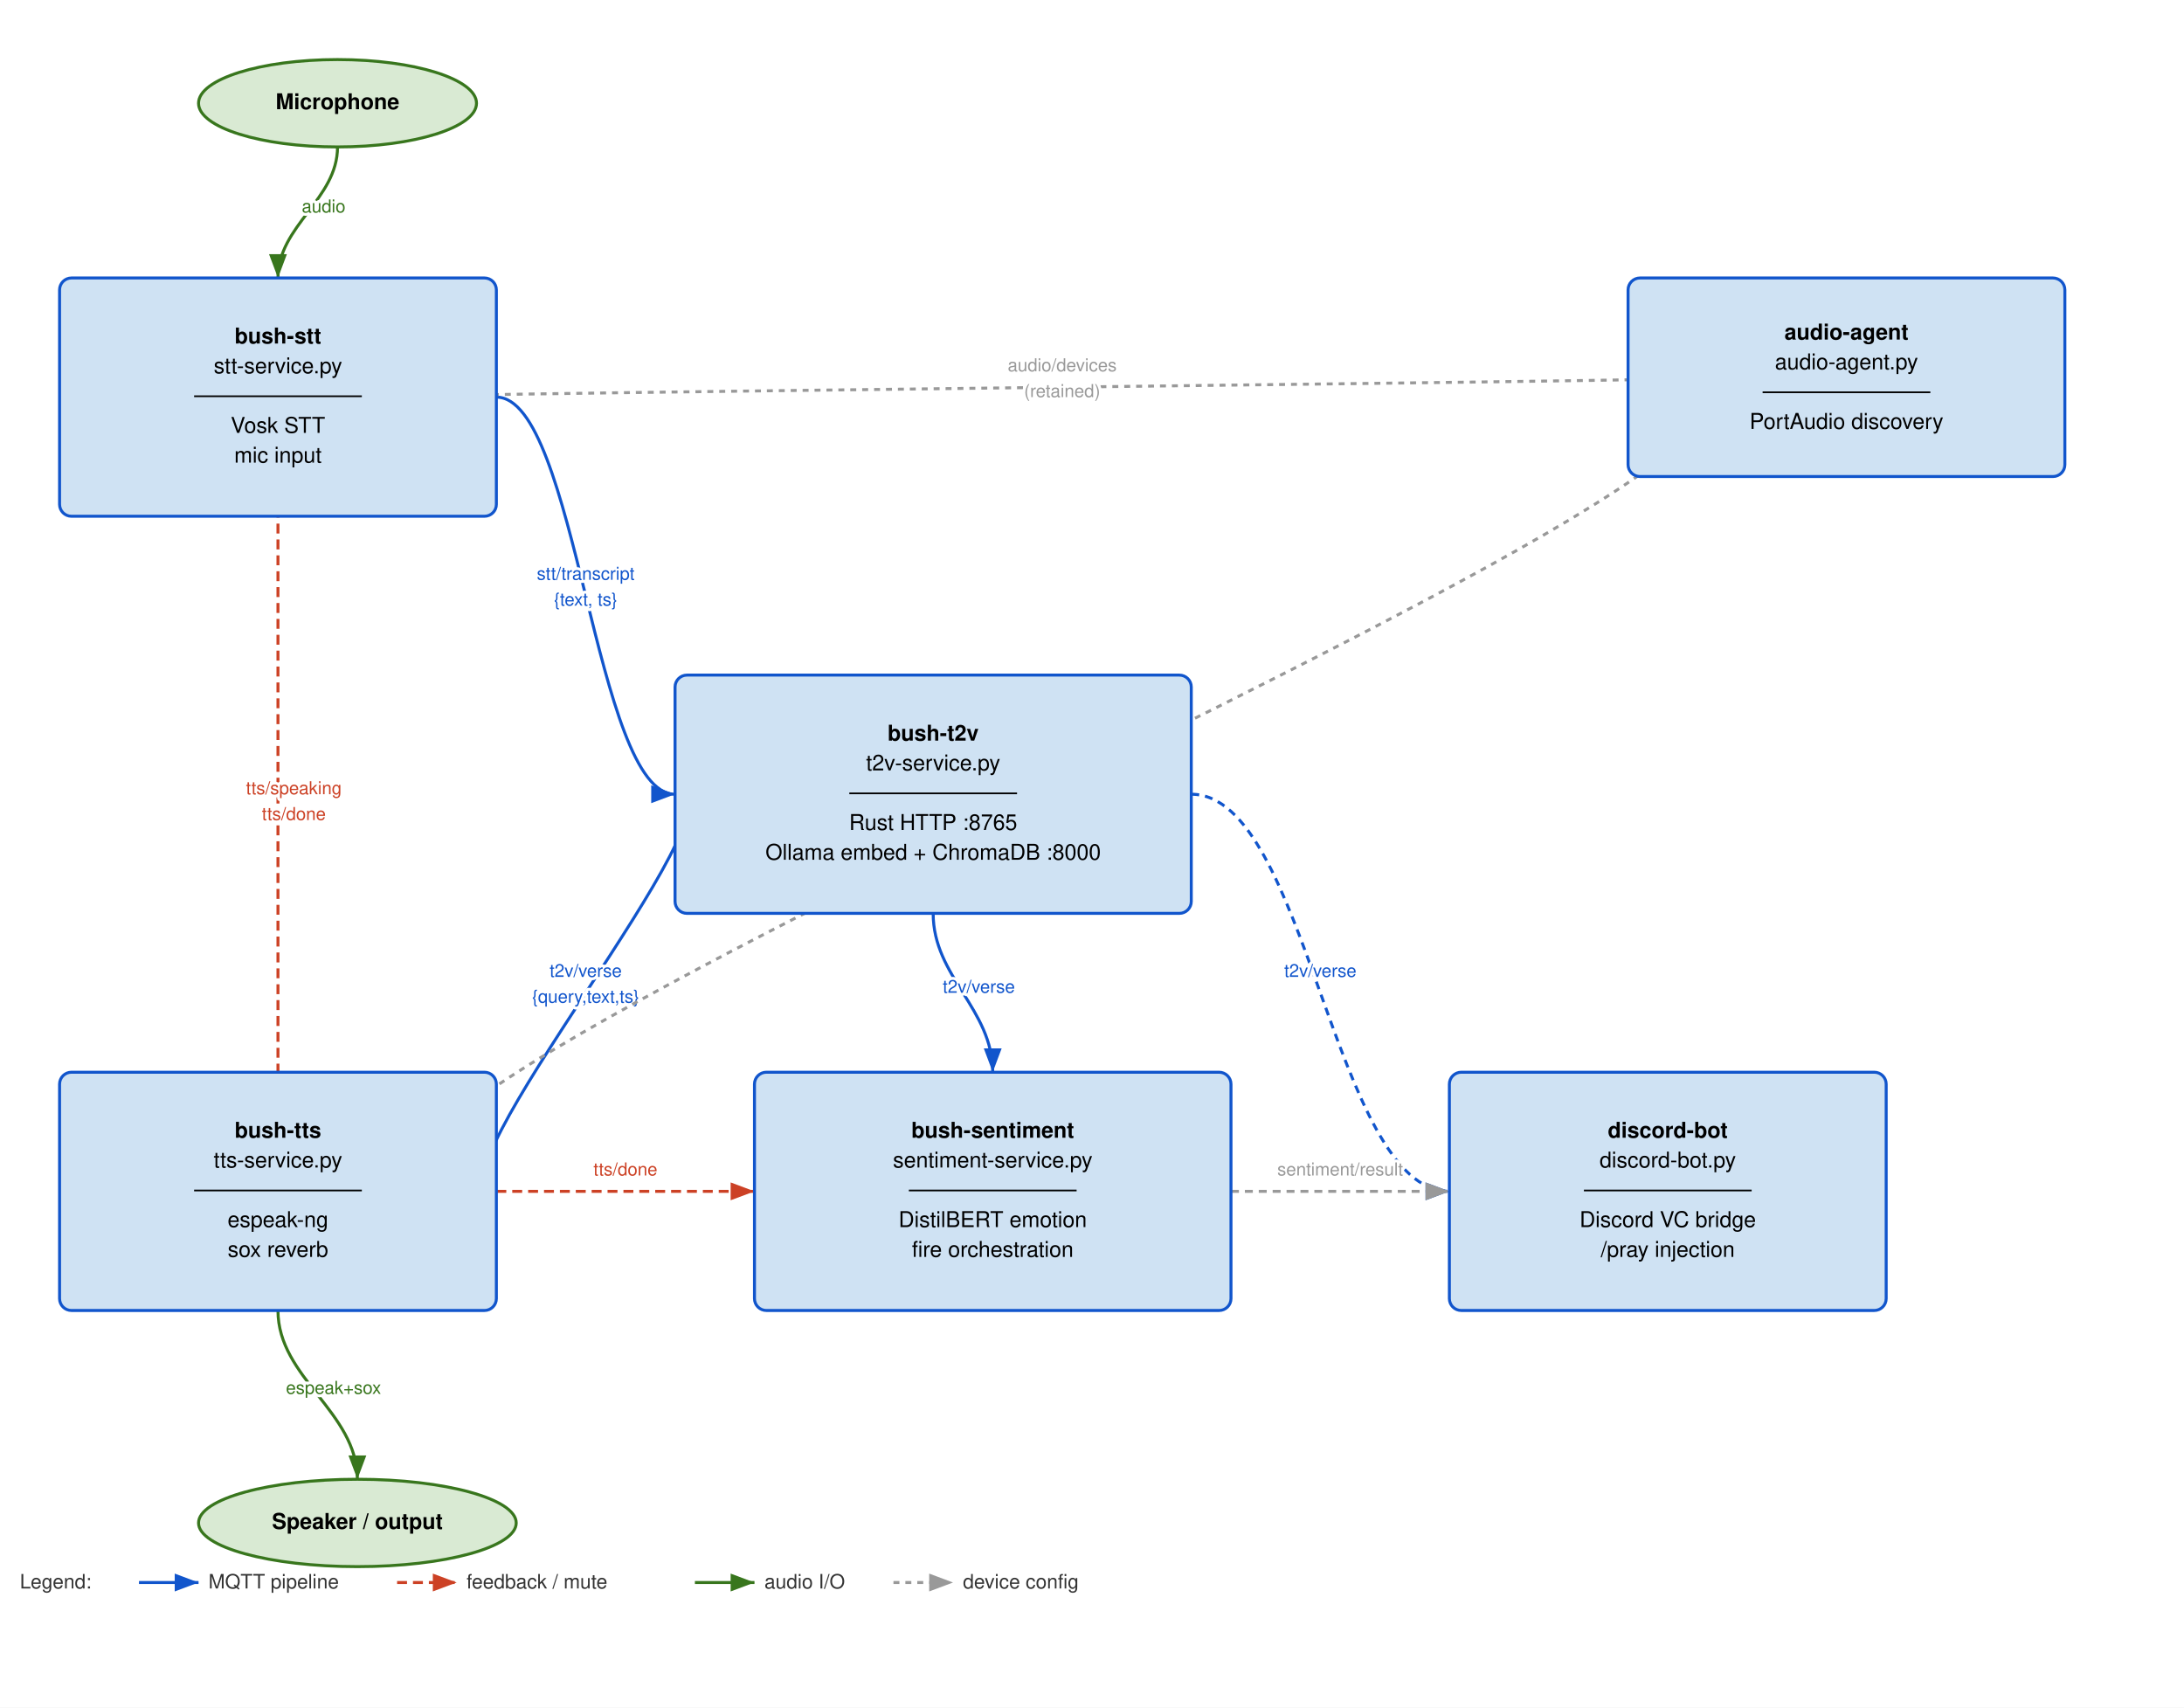
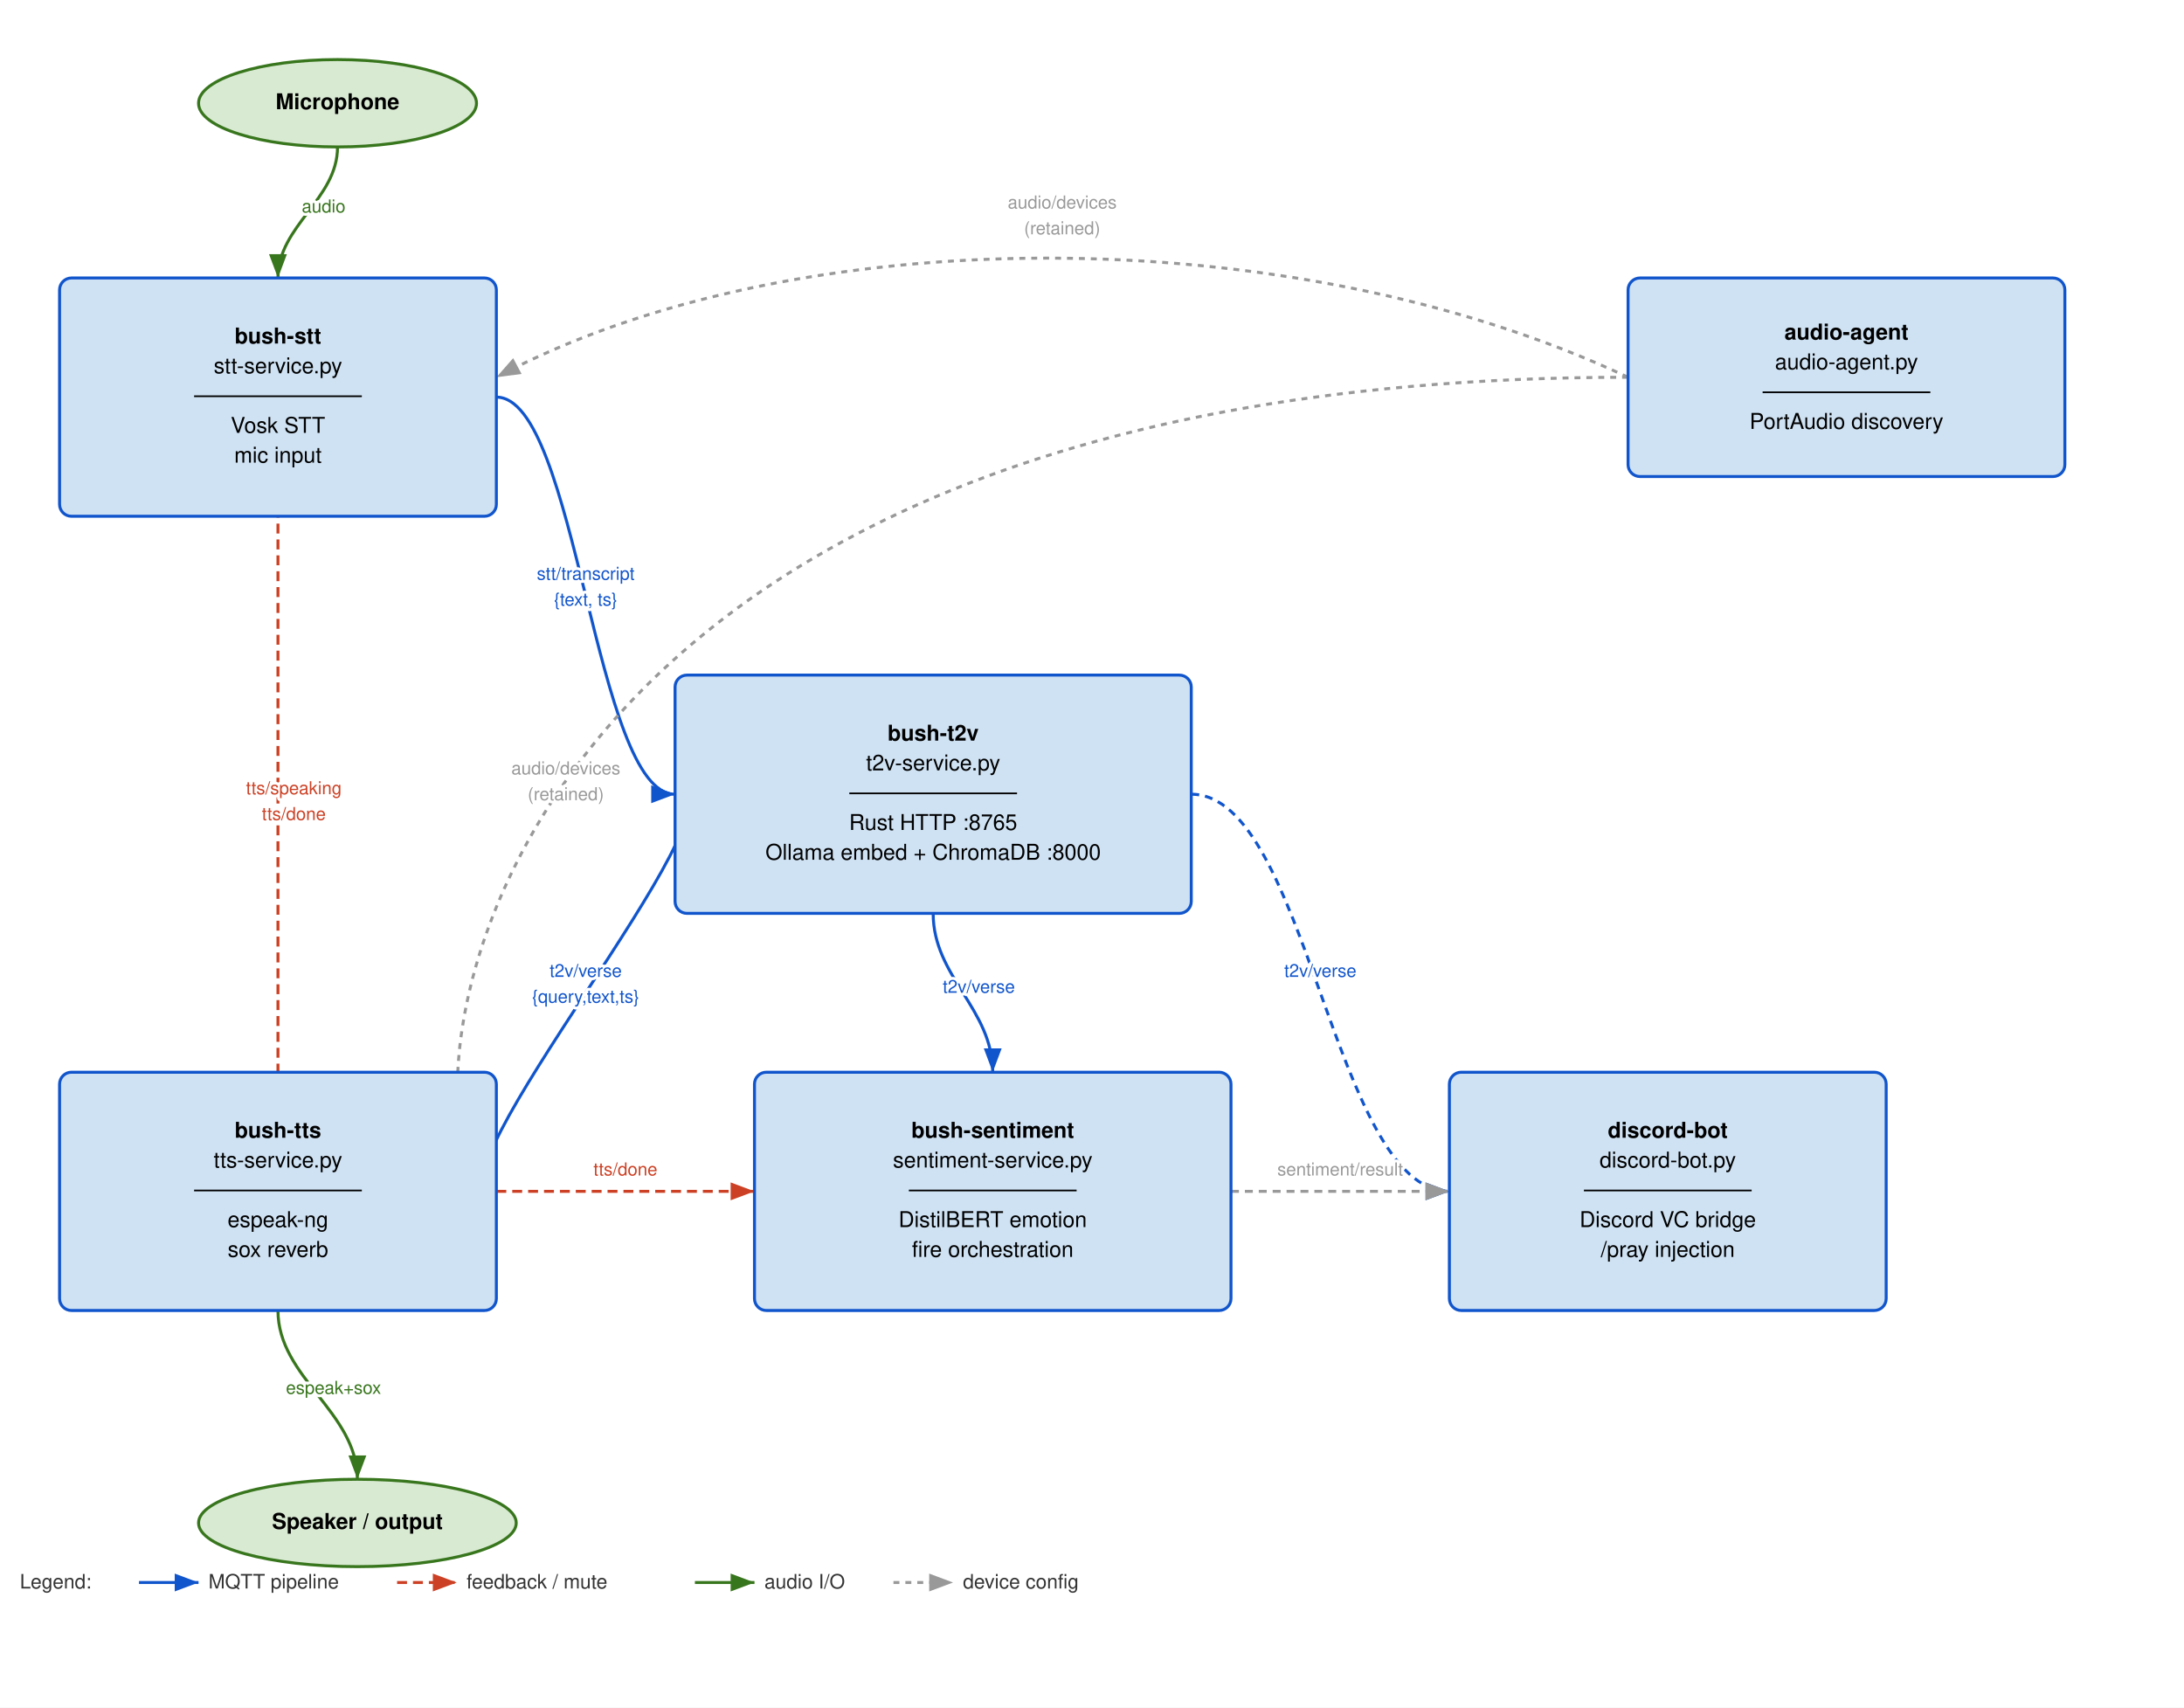
<svg xmlns="http://www.w3.org/2000/svg" width="1100" height="860" viewBox="0 0 1100 860">
  <defs>
    <marker id="arrow-1155cc" markerWidth="8" markerHeight="6" refX="8" refY="3" orient="auto">
      <polygon points="0 0, 8 3, 0 6" fill="#1155cc" />
    </marker>
    <marker id="arrow-999999" markerWidth="8" markerHeight="6" refX="8" refY="3" orient="auto">
      <polygon points="0 0, 8 3, 0 6" fill="#999999" />
    </marker>
    <marker id="arrow-cc4125" markerWidth="8" markerHeight="6" refX="8" refY="3" orient="auto">
      <polygon points="0 0, 8 3, 0 6" fill="#cc4125" />
    </marker>
    <marker id="arrow-38761d" markerWidth="8" markerHeight="6" refX="8" refY="3" orient="auto">
      <polygon points="0 0, 8 3, 0 6" fill="#38761d" />
    </marker>
  </defs>
  <rect width="1100" height="860" fill="white" />
  <text x="10" y="800" font-family="Helvetica,Arial,sans-serif" font-size="10" fill="#333">Legend:</text>
  <line x1="70" y1="797" x2="100" y2="797" stroke="#1155cc" stroke-width="1.5" marker-end="url(#arrow-1155cc)" />
  <text x="105" y="800" font-family="Helvetica,Arial,sans-serif" font-size="10" fill="#333">MQTT pipeline</text>
  <line x1="200" y1="797" x2="230" y2="797" stroke="#cc4125" stroke-width="1.5" stroke-dasharray="5,3" marker-end="url(#arrow-cc4125)" />
  <text x="235" y="800" font-family="Helvetica,Arial,sans-serif" font-size="10" fill="#333">feedback / mute</text>
  <line x1="350" y1="797" x2="380" y2="797" stroke="#38761d" stroke-width="1.5" marker-end="url(#arrow-38761d)" />
  <text x="385" y="800" font-family="Helvetica,Arial,sans-serif" font-size="10" fill="#333">audio I/O</text>
  <line x1="450" y1="797" x2="480" y2="797" stroke="#999999" stroke-width="1.5" stroke-dasharray="3,3" marker-end="url(#arrow-999999)" />
  <text x="485" y="800" font-family="Helvetica,Arial,sans-serif" font-size="10" fill="#333">device config</text>
  <path d="M 170 74 C 170 100.4 140 113.6 140 140" fill="none" stroke="#38761d" stroke-width="1.5" marker-end="url(#arrow-38761d)" />
  <text x="163" y="107" text-anchor="middle" font-family="Helvetica,Arial,sans-serif" font-size="9" fill="#38761d" paint-order="stroke" stroke="white" stroke-width="3" stroke-linejoin="round">audio</text>
  <path d="M 140 660 C 140 694.0 180 711.0 180 745" fill="none" stroke="#38761d" stroke-width="1.5" marker-end="url(#arrow-38761d)" />
  <text x="168" y="702" text-anchor="middle" font-family="Helvetica,Arial,sans-serif" font-size="9" fill="#38761d" paint-order="stroke" stroke="white" stroke-width="3" stroke-linejoin="round">espeak+sox</text>
  <path d="M 250 200 C 290.5 200 299.5 400 340 400" fill="none" stroke="#1155cc" stroke-width="1.5" marker-end="url(#arrow-1155cc)" />
  <text x="295" y="292" text-anchor="middle" font-family="Helvetica,Arial,sans-serif" font-size="9" fill="#1155cc" paint-order="stroke" stroke="white" stroke-width="3" stroke-linejoin="round">stt/transcript</text>
  <text x="295" y="305" text-anchor="middle" font-family="Helvetica,Arial,sans-serif" font-size="9" fill="#1155cc" paint-order="stroke" stroke="white" stroke-width="3" stroke-linejoin="round">{text, ts}</text>
  <path d="M 340 400 C 380.5 400 209.5 600 250 600" fill="none" stroke="#1155cc" stroke-width="1.5" marker-end="url(#arrow-1155cc)" />
  <text x="295" y="492" text-anchor="middle" font-family="Helvetica,Arial,sans-serif" font-size="9" fill="#1155cc" paint-order="stroke" stroke="white" stroke-width="3" stroke-linejoin="round">t2v/verse</text>
  <text x="295" y="505" text-anchor="middle" font-family="Helvetica,Arial,sans-serif" font-size="9" fill="#1155cc" paint-order="stroke" stroke="white" stroke-width="3" stroke-linejoin="round">{query,text,ts}</text>
  <path d="M 470 460 C 470 492.0 500 508.0 500 540" fill="none" stroke="#1155cc" stroke-width="1.5" marker-end="url(#arrow-1155cc)" />
  <text x="493" y="500" text-anchor="middle" font-family="Helvetica,Arial,sans-serif" font-size="9" fill="#1155cc" paint-order="stroke" stroke="white" stroke-width="3" stroke-linejoin="round">t2v/verse</text>
  <path d="M 600 400 C 658.5 400 671.5 600 730 600" fill="none" stroke="#1155cc" stroke-width="1.5" stroke-dasharray="4,3" marker-end="url(#arrow-1155cc)" />
  <text x="665" y="492" text-anchor="middle" font-family="Helvetica,Arial,sans-serif" font-size="9" fill="#1155cc" paint-order="stroke" stroke="white" stroke-width="3" stroke-linejoin="round">t2v/verse</text>
  <path d="M 140 540 C 140 652.0 140 148.0 140 260" fill="none" stroke="#cc4125" stroke-width="1.5" stroke-dasharray="5,3" marker-end="url(#arrow-cc4125)" />
  <text x="148" y="400" text-anchor="middle" font-family="Helvetica,Arial,sans-serif" font-size="9" fill="#cc4125" paint-order="stroke" stroke="white" stroke-width="3" stroke-linejoin="round">tts/speaking</text>
  <text x="148" y="413" text-anchor="middle" font-family="Helvetica,Arial,sans-serif" font-size="9" fill="#cc4125" paint-order="stroke" stroke="white" stroke-width="3" stroke-linejoin="round">tts/done</text>
  <path d="M 250 600 C 308.5 600 321.5 600 380 600" fill="none" stroke="#cc4125" stroke-width="1.5" stroke-dasharray="5,3" marker-end="url(#arrow-cc4125)" />
  <text x="315" y="592" text-anchor="middle" font-family="Helvetica,Arial,sans-serif" font-size="9" fill="#cc4125" paint-order="stroke" stroke="white" stroke-width="3" stroke-linejoin="round">tts/done</text>
  <path d="M 620 600 C 669.5 600 680.5 600 730 600" fill="none" stroke="#999999" stroke-width="1.5" stroke-dasharray="4,3" marker-end="url(#arrow-999999)" />
  <text x="675" y="592" text-anchor="middle" font-family="Helvetica,Arial,sans-serif" font-size="9" fill="#999999" paint-order="stroke" stroke="white" stroke-width="3" stroke-linejoin="round">sentiment/result</text>
-   <path d="M 820 190 C 1076.5 190 -6.5 200 250 200" fill="none" stroke="#999999" stroke-width="1.5" stroke-dasharray="3,3" marker-end="url(#arrow-999999)" />
-   <text x="535" y="187" text-anchor="middle" font-family="Helvetica,Arial,sans-serif" font-size="9" fill="#999999" paint-order="stroke" stroke="white" stroke-width="3" stroke-linejoin="round">audio/devices</text>
-   <text x="535" y="200" text-anchor="middle" font-family="Helvetica,Arial,sans-serif" font-size="9" fill="#999999" paint-order="stroke" stroke="white" stroke-width="3" stroke-linejoin="round">(retained)</text>
-   <path d="M 820 190 C 1076.5 190 -6.5 600 250 600" fill="none" stroke="#999999" stroke-width="1.5" stroke-dasharray="3,3" marker-end="url(#arrow-999999)" />
-   <text x="535" y="387" text-anchor="middle" font-family="Helvetica,Arial,sans-serif" font-size="9" fill="#999999" paint-order="stroke" stroke="white" stroke-width="3" stroke-linejoin="round">audio/devices</text>
-   <text x="535" y="400" text-anchor="middle" font-family="Helvetica,Arial,sans-serif" font-size="9" fill="#999999" paint-order="stroke" stroke="white" stroke-width="3" stroke-linejoin="round">(retained)</text>
+   <path d="M 820 190 C 650 110 400 110 250 190" fill="none" stroke="#999999" stroke-width="1.5" stroke-dasharray="3,3" marker-end="url(#arrow-999999)" />
+   <text x="535" y="105" text-anchor="middle" font-family="Helvetica,Arial,sans-serif" font-size="9" fill="#999999" paint-order="stroke" stroke="white" stroke-width="3" stroke-linejoin="round">audio/devices</text>
+   <text x="535" y="118" text-anchor="middle" font-family="Helvetica,Arial,sans-serif" font-size="9" fill="#999999" paint-order="stroke" stroke="white" stroke-width="3" stroke-linejoin="round">(retained)</text>
+   <path d="M 820 190 C 200 190 200 600 250 600" fill="none" stroke="#999999" stroke-width="1.5" stroke-dasharray="3,3" marker-end="url(#arrow-999999)" />
+   <text x="285" y="390" text-anchor="middle" font-family="Helvetica,Arial,sans-serif" font-size="9" fill="#999999" paint-order="stroke" stroke="white" stroke-width="3" stroke-linejoin="round">audio/devices</text>
+   <text x="285" y="403" text-anchor="middle" font-family="Helvetica,Arial,sans-serif" font-size="9" fill="#999999" paint-order="stroke" stroke="white" stroke-width="3" stroke-linejoin="round">(retained)</text>
  <ellipse cx="170" cy="52" rx="70" ry="22" fill="#d9ead3" stroke="#38761d" stroke-width="1.5" />
  <text x="170" y="55" text-anchor="middle" font-family="Helvetica,Arial,sans-serif" font-size="11" font-weight="bold">Microphone</text>
  <rect x="30" y="140" width="220" height="120" rx="6" ry="6" fill="#cfe2f3" stroke="#1155cc" stroke-width="1.5" />
  <text x="140" y="173" text-anchor="middle" font-family="Helvetica,Arial,sans-serif" font-size="11" font-weight="bold">bush-stt</text>
  <text x="140" y="188" text-anchor="middle" font-family="Helvetica,Arial,sans-serif" font-size="11">stt-service.py</text>
  <text x="140" y="203" text-anchor="middle" font-family="monospace" font-size="10">──────────────</text>
  <text x="140" y="218" text-anchor="middle" font-family="Helvetica,Arial,sans-serif" font-size="11">Vosk STT</text>
  <text x="140" y="233" text-anchor="middle" font-family="Helvetica,Arial,sans-serif" font-size="11">mic input</text>
  <rect x="820" y="140" width="220" height="100" rx="6" ry="6" fill="#cfe2f3" stroke="#1155cc" stroke-width="1.5" />
  <text x="930" y="171" text-anchor="middle" font-family="Helvetica,Arial,sans-serif" font-size="11" font-weight="bold">audio-agent</text>
  <text x="930" y="186" text-anchor="middle" font-family="Helvetica,Arial,sans-serif" font-size="11">audio-agent.py</text>
  <text x="930" y="201" text-anchor="middle" font-family="monospace" font-size="10">──────────────</text>
  <text x="930" y="216" text-anchor="middle" font-family="Helvetica,Arial,sans-serif" font-size="11">PortAudio discovery</text>
  <rect x="340" y="340" width="260" height="120" rx="6" ry="6" fill="#cfe2f3" stroke="#1155cc" stroke-width="1.5" />
  <text x="470" y="373" text-anchor="middle" font-family="Helvetica,Arial,sans-serif" font-size="11" font-weight="bold">bush-t2v</text>
  <text x="470" y="388" text-anchor="middle" font-family="Helvetica,Arial,sans-serif" font-size="11">t2v-service.py</text>
  <text x="470" y="403" text-anchor="middle" font-family="monospace" font-size="10">──────────────</text>
  <text x="470" y="418" text-anchor="middle" font-family="Helvetica,Arial,sans-serif" font-size="11">Rust HTTP :8765</text>
  <text x="470" y="433" text-anchor="middle" font-family="Helvetica,Arial,sans-serif" font-size="11">Ollama embed + ChromaDB :8000</text>
  <rect x="30" y="540" width="220" height="120" rx="6" ry="6" fill="#cfe2f3" stroke="#1155cc" stroke-width="1.5" />
  <text x="140" y="573" text-anchor="middle" font-family="Helvetica,Arial,sans-serif" font-size="11" font-weight="bold">bush-tts</text>
  <text x="140" y="588" text-anchor="middle" font-family="Helvetica,Arial,sans-serif" font-size="11">tts-service.py</text>
  <text x="140" y="603" text-anchor="middle" font-family="monospace" font-size="10">──────────────</text>
  <text x="140" y="618" text-anchor="middle" font-family="Helvetica,Arial,sans-serif" font-size="11">espeak-ng</text>
  <text x="140" y="633" text-anchor="middle" font-family="Helvetica,Arial,sans-serif" font-size="11">sox reverb</text>
  <rect x="380" y="540" width="240" height="120" rx="6" ry="6" fill="#cfe2f3" stroke="#1155cc" stroke-width="1.5" />
  <text x="500" y="573" text-anchor="middle" font-family="Helvetica,Arial,sans-serif" font-size="11" font-weight="bold">bush-sentiment</text>
  <text x="500" y="588" text-anchor="middle" font-family="Helvetica,Arial,sans-serif" font-size="11">sentiment-service.py</text>
  <text x="500" y="603" text-anchor="middle" font-family="monospace" font-size="10">──────────────</text>
  <text x="500" y="618" text-anchor="middle" font-family="Helvetica,Arial,sans-serif" font-size="11">DistilBERT emotion</text>
  <text x="500" y="633" text-anchor="middle" font-family="Helvetica,Arial,sans-serif" font-size="11">fire orchestration</text>
  <rect x="730" y="540" width="220" height="120" rx="6" ry="6" fill="#cfe2f3" stroke="#1155cc" stroke-width="1.5" />
  <text x="840" y="573" text-anchor="middle" font-family="Helvetica,Arial,sans-serif" font-size="11" font-weight="bold">discord-bot</text>
  <text x="840" y="588" text-anchor="middle" font-family="Helvetica,Arial,sans-serif" font-size="11">discord-bot.py</text>
  <text x="840" y="603" text-anchor="middle" font-family="monospace" font-size="10">──────────────</text>
  <text x="840" y="618" text-anchor="middle" font-family="Helvetica,Arial,sans-serif" font-size="11">Discord VC bridge</text>
  <text x="840" y="633" text-anchor="middle" font-family="Helvetica,Arial,sans-serif" font-size="11">/pray injection</text>
  <ellipse cx="180" cy="767" rx="80" ry="22" fill="#d9ead3" stroke="#38761d" stroke-width="1.5" />
  <text x="180" y="770" text-anchor="middle" font-family="Helvetica,Arial,sans-serif" font-size="11" font-weight="bold">Speaker / output</text>
</svg>
